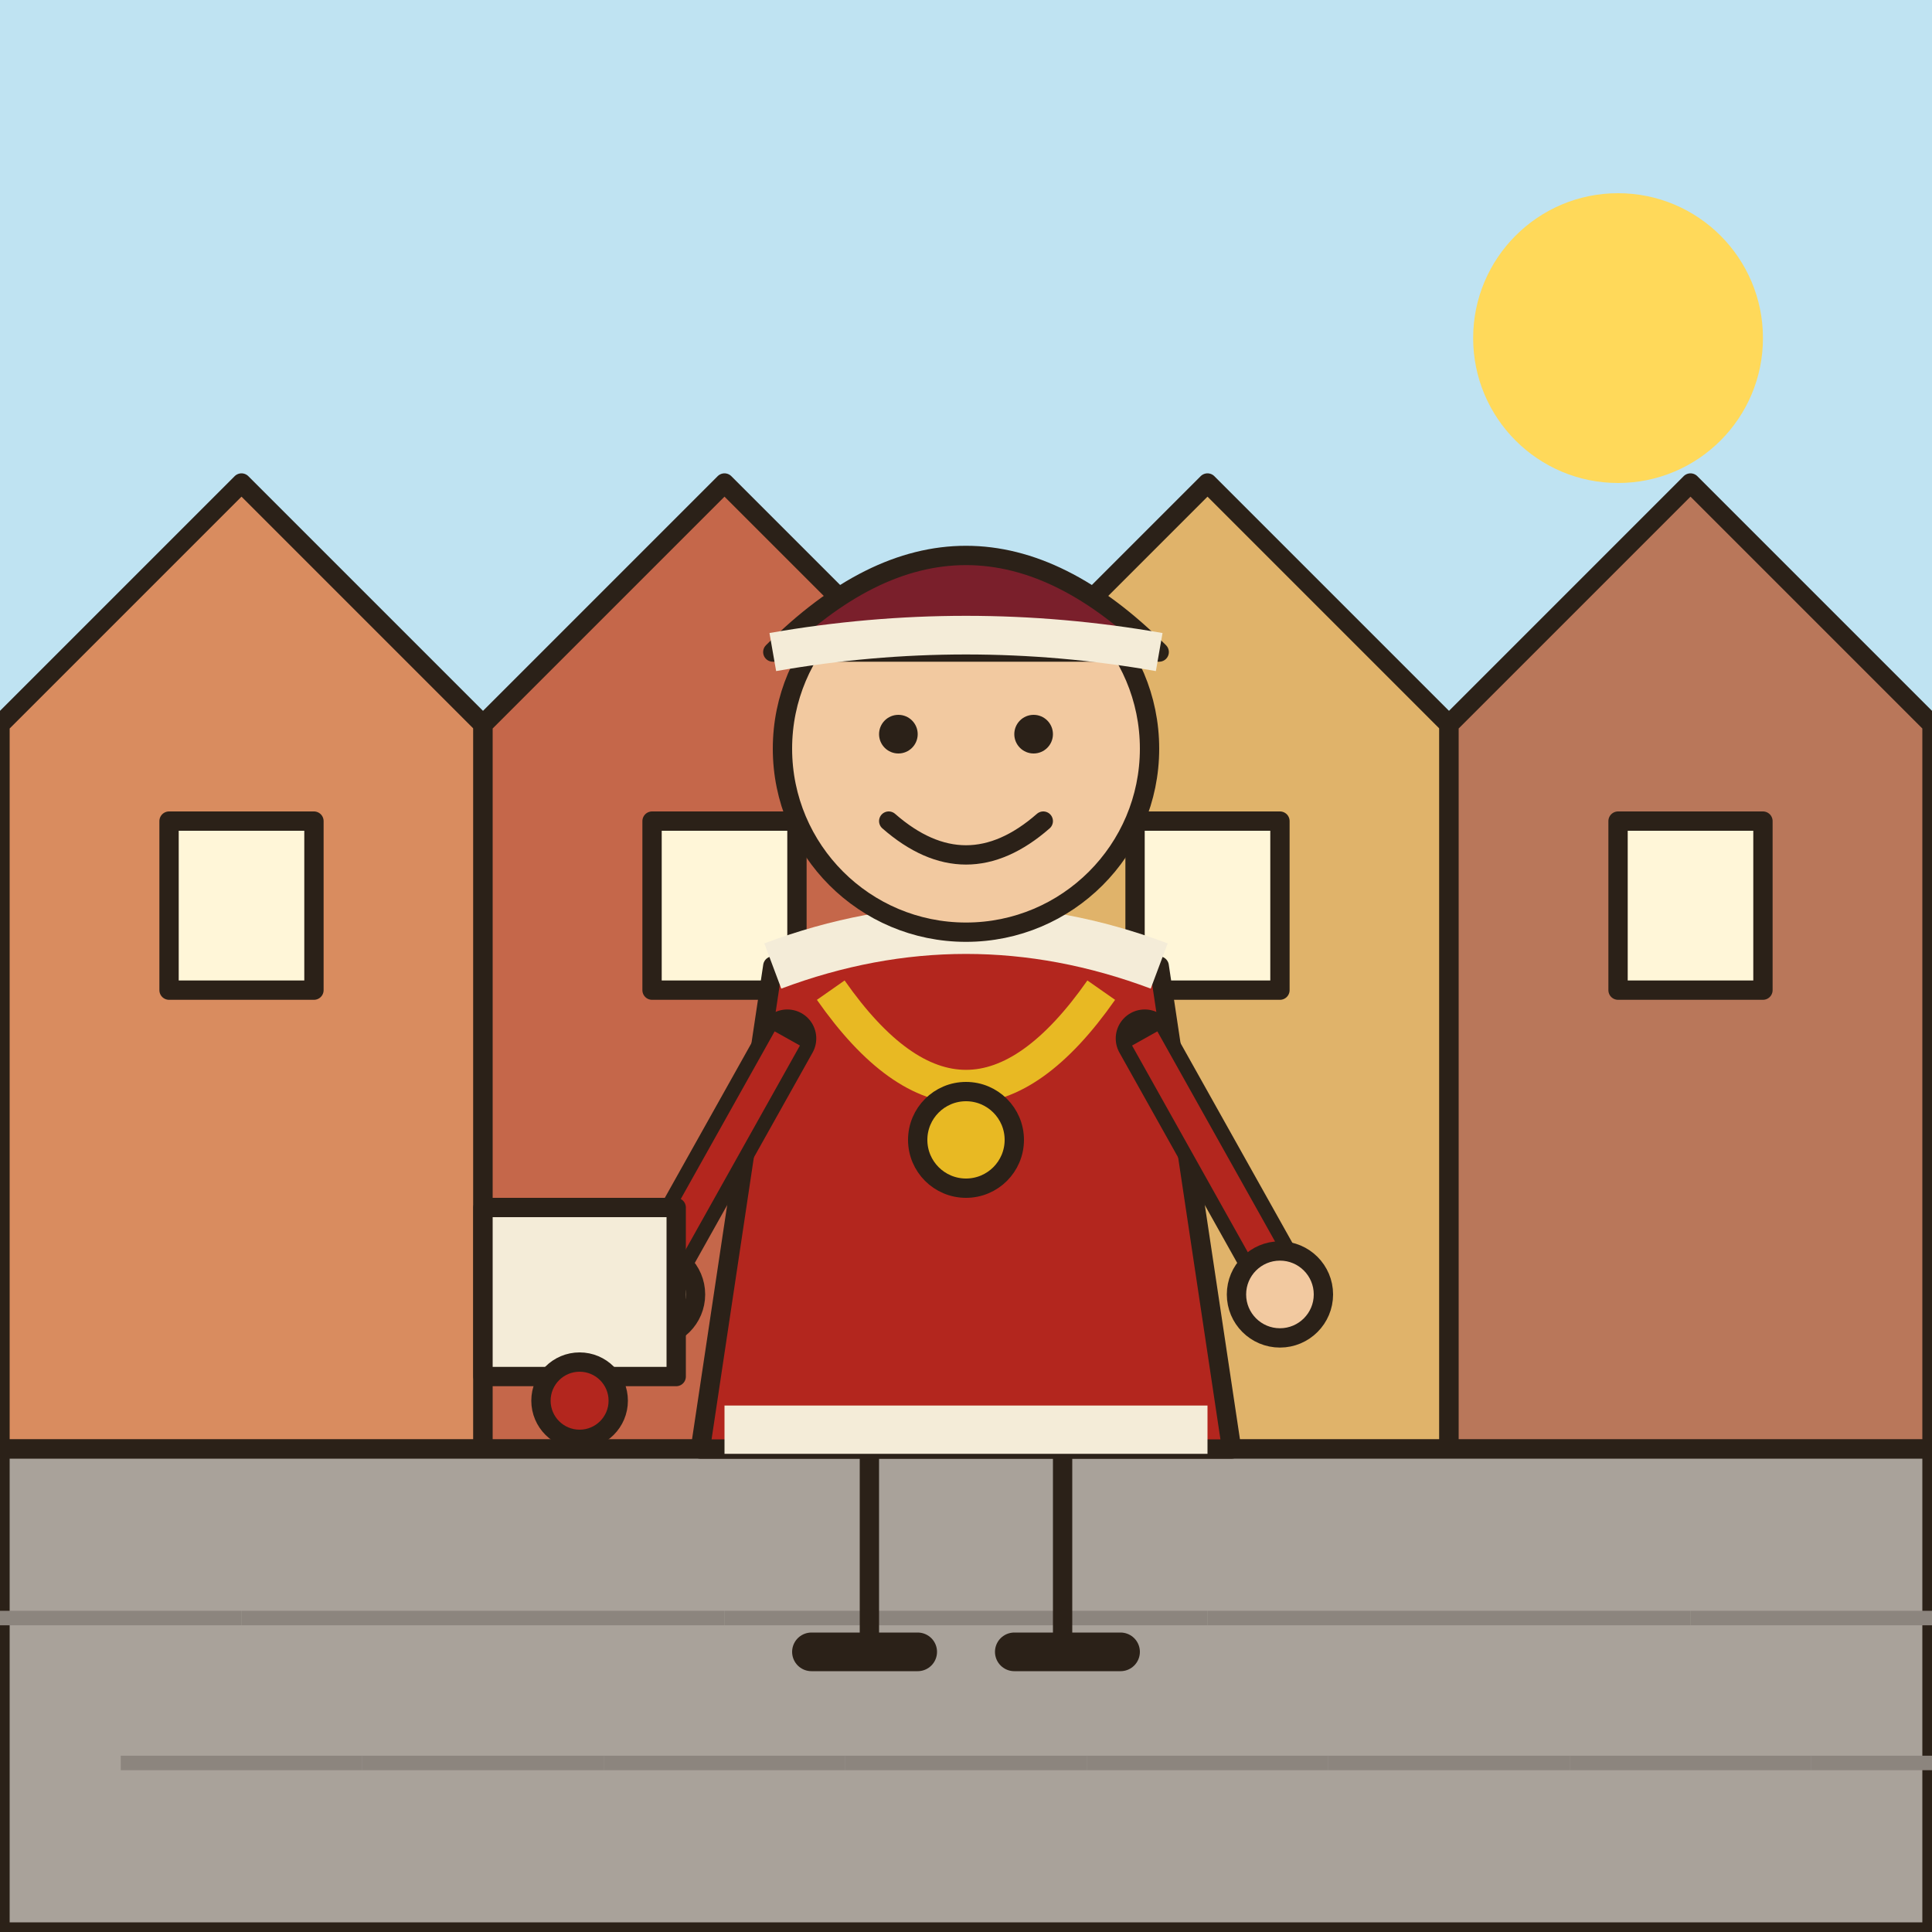
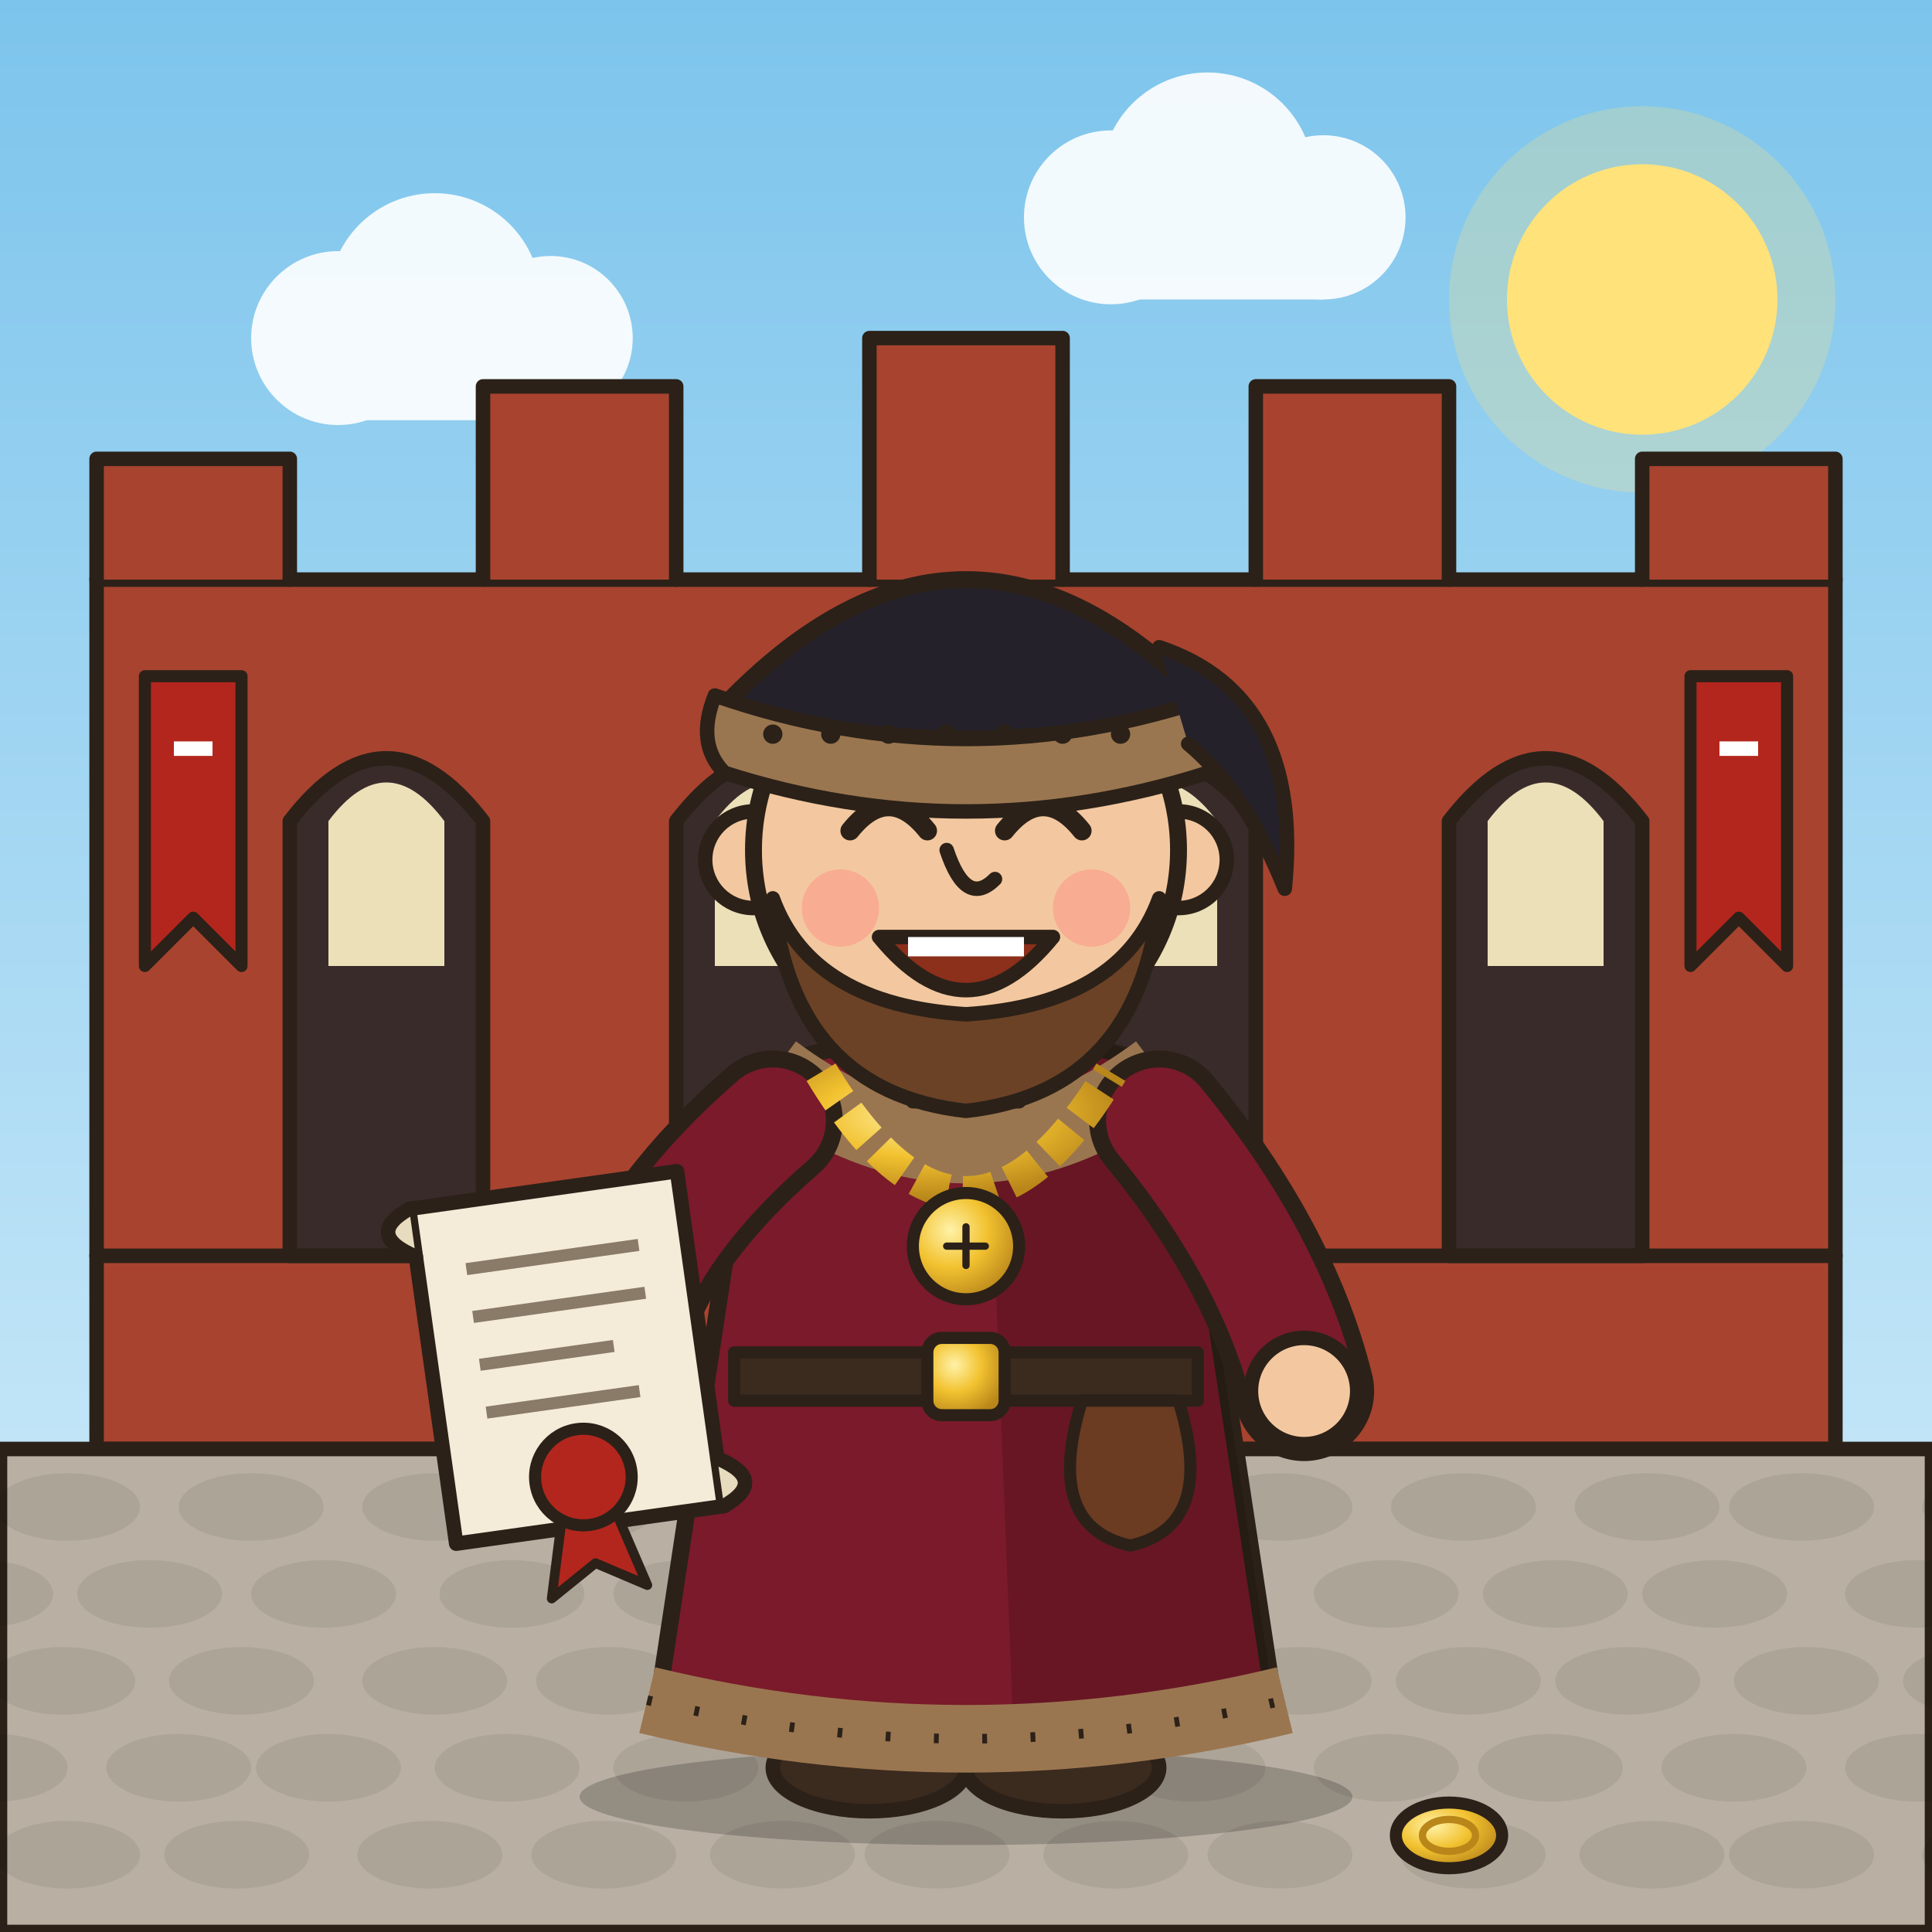
<svg xmlns="http://www.w3.org/2000/svg" viewBox="0 0 400 400" role="img" aria-label="Ratsherr in Lübeck">
-   <rect width="400" height="400" fill="#bfe3f2" />
-   <circle cx="335" cy="70" r="30" fill="#ffd95a" />
-   <path d="M0 300 V150 l50 -50 l50 50 V300 z" fill="#d98c5f" stroke="#2b2118" stroke-width="4" stroke-linejoin="round" stroke-linecap="round" />
-   <rect x="35" y="170" width="30" height="35" fill="#fff6d8" stroke="#2b2118" stroke-width="4" stroke-linejoin="round" stroke-linecap="round" />
-   <path d="M100 300 V150 l50 -50 l50 50 V300 z" fill="#c5674a" stroke="#2b2118" stroke-width="4" stroke-linejoin="round" stroke-linecap="round" />
-   <rect x="135" y="170" width="30" height="35" fill="#fff6d8" stroke="#2b2118" stroke-width="4" stroke-linejoin="round" stroke-linecap="round" />
-   <path d="M200 300 V150 l50 -50 l50 50 V300 z" fill="#e0b36a" stroke="#2b2118" stroke-width="4" stroke-linejoin="round" stroke-linecap="round" />
-   <rect x="235" y="170" width="30" height="35" fill="#fff6d8" stroke="#2b2118" stroke-width="4" stroke-linejoin="round" stroke-linecap="round" />
-   <path d="M300 300 V150 l50 -50 l50 50 V300 z" fill="#b9775a" stroke="#2b2118" stroke-width="4" stroke-linejoin="round" stroke-linecap="round" />
-   <rect x="335" y="170" width="30" height="35" fill="#fff6d8" stroke="#2b2118" stroke-width="4" stroke-linejoin="round" stroke-linecap="round" />
-   <rect y="300" width="400" height="100" fill="#a9a29a" stroke="#2b2118" stroke-width="4" stroke-linejoin="round" stroke-linecap="round" />
-   <path d="M0 335 h50 M25 365 h50" stroke="#8c857e" stroke-width="3" />
-   <path d="M50 335 h50 M75 365 h50" stroke="#8c857e" stroke-width="3" />
-   <path d="M100 335 h50 M125 365 h50" stroke="#8c857e" stroke-width="3" />
-   <path d="M150 335 h50 M175 365 h50" stroke="#8c857e" stroke-width="3" />
-   <path d="M200 335 h50 M225 365 h50" stroke="#8c857e" stroke-width="3" />
-   <path d="M250 335 h50 M275 365 h50" stroke="#8c857e" stroke-width="3" />
-   <path d="M300 335 h50 M325 365 h50" stroke="#8c857e" stroke-width="3" />
-   <path d="M350 335 h50 M375 365 h50" stroke="#8c857e" stroke-width="3" />
-   <path d="M180 290 v50 M220 290 v50" stroke="#2b2118" stroke-width="4" stroke-linejoin="round" stroke-linecap="round" />
-   <path d="M168 342 h22 M210 342 h22" stroke="#2b2118" stroke-linejoin="round" stroke-linecap="round" stroke-width="8" />
-   <path d="M160 200 Q200 185 240 200 L255 300 H145 Z" fill="#b3261e" stroke="#2b2118" stroke-width="4" stroke-linejoin="round" stroke-linecap="round" />
-   <path d="M150 296 H250" stroke="#f4ecd8" stroke-width="10" />
-   <path d="M160 200 Q200 185 240 200" stroke="#f4ecd8" stroke-width="10" fill="none" />
-   <path d="M163 215 L135 265 M237 215 L265 265" stroke="#2b2118" stroke-linejoin="round" stroke-linecap="round" stroke-width="12" />
-   <path d="M163 215 L135 265 M237 215 L265 265" stroke="#b3261e" stroke-width="6" />
-   <circle cx="135" cy="268" r="9" fill="#f2c9a0" stroke="#2b2118" stroke-width="4" stroke-linejoin="round" stroke-linecap="round" />
-   <circle cx="265" cy="268" r="9" fill="#f2c9a0" stroke="#2b2118" stroke-width="4" stroke-linejoin="round" stroke-linecap="round" />
-   <circle cx="200" cy="155" r="38" fill="#f2c9a0" stroke="#2b2118" stroke-width="4" stroke-linejoin="round" stroke-linecap="round" />
-   <circle cx="186" cy="152" r="4" fill="#2b2118" />
-   <circle cx="214" cy="152" r="4" fill="#2b2118" />
-   <path d="M184 170 Q200 184 216 170" stroke="#2b2118" stroke-width="4" stroke-linejoin="round" stroke-linecap="round" fill="none" />
-   <path d="M160 135 Q200 95 240 135 Z" fill="#7a1f2b" stroke="#2b2118" stroke-width="4" stroke-linejoin="round" stroke-linecap="round" />
-   <path d="M160 135 Q200 128 240 135" stroke="#f4ecd8" stroke-width="8" fill="none" />
-   <path d="M172 205 Q200 245 228 205" stroke="#e8b923" stroke-width="7" fill="none" />
-   <circle cx="200" cy="236" r="10" fill="#e8b923" stroke="#2b2118" stroke-width="4" stroke-linejoin="round" stroke-linecap="round" />
-   <path d="M100 250 h40 v35 h-40 z" fill="#f4ecd8" stroke="#2b2118" stroke-width="4" stroke-linejoin="round" stroke-linecap="round" />
-   <circle cx="120" cy="290" r="8" fill="#b3261e" stroke="#2b2118" stroke-width="4" stroke-linejoin="round" stroke-linecap="round" />
+   <defs>
+     <linearGradient id="tag" x1="0" y1="0" x2="0" y2="1">
+       <stop offset="0" stop-color="#7cc4ec" />
+       <stop offset="1" stop-color="#d9f0fb" />
+     </linearGradient>
+     <linearGradient id="grau" x1="0" y1="0" x2="0" y2="1">
+       <stop offset="0" stop-color="#5d5a6e" />
+       <stop offset="1" stop-color="#a9a6b3" />
+     </linearGradient>
+     <linearGradient id="wasser" x1="0" y1="0" x2="0" y2="1">
+       <stop offset="0" stop-color="#3d8fbf" />
+       <stop offset="1" stop-color="#25668f" />
+     </linearGradient>
+     <linearGradient id="wasser_grau" x1="0" y1="0" x2="0" y2="1">
+       <stop offset="0" stop-color="#5f7c8c" />
+       <stop offset="1" stop-color="#3f5866" />
+     </linearGradient>
+     <radialGradient id="gold" cx=".35" cy=".35" r=".7">
+       <stop offset="0" stop-color="#fff2a8" />
+       <stop offset=".5" stop-color="#f2c230" />
+       <stop offset="1" stop-color="#b9861a" />
+     </radialGradient>
+   </defs>
+   <clipPath id="r">
+     <rect width="400" height="400" rx="0" />
+   </clipPath>
+   <g clip-path="url(#r)">
+     <rect width="400" height="400" fill="url(#tag)" />
+     <circle cx="340" cy="62" r="28" fill="#ffe27a" />
+     <circle cx="340" cy="62" r="40" fill="#ffe27a" opacity=".25" />
+     <g fill="#fff" opacity=".9">
+       <circle cx="70" cy="70" r="18" />
+       <circle cx="90" cy="62" r="22" />
+       <circle cx="114" cy="70" r="17" />
+       <rect x="70" y="70" width="44" height="17" />
+     </g>
+     <g fill="#fff" opacity=".9">
+       <circle cx="230" cy="45" r="18" />
+       <circle cx="250" cy="37" r="22" />
+       <circle cx="274" cy="45" r="17" />
+       <rect x="230" y="45" width="44" height="17" />
+     </g>
+     <path d="M20 300 V120 h360 V300 z" fill="#a8432f" stroke="#2b2118" stroke-width="3" stroke-linejoin="round" stroke-linecap="round" />
+     <path d="M20 120 V95 h40 v25 M100 120 V80 h40 v40 M180 120 V70 h40 v50 M260 120 V80 h40 v40 M340 120 V95 h40 v25" fill="#a8432f" stroke="#2b2118" stroke-width="3" stroke-linejoin="round" stroke-linecap="round" />
+     <path d="M60 260 v-90 q20 -26 40 0 v90 z" fill="#3a2b2b" stroke="#2b2118" stroke-width="3" stroke-linejoin="round" stroke-linecap="round" />
+     <path d="M68 200 v-30 q12 -16 24 0 v30 z" fill="#fff4c9" opacity=".9" />
+     <path d="M140 260 v-90 q20 -26 40 0 v90 z" fill="#3a2b2b" stroke="#2b2118" stroke-width="3" stroke-linejoin="round" stroke-linecap="round" />
+     <path d="M148 200 v-30 q12 -16 24 0 v30 z" fill="#fff4c9" opacity=".9" />
+     <path d="M220 260 v-90 q20 -26 40 0 v90 z" fill="#3a2b2b" stroke="#2b2118" stroke-width="3" stroke-linejoin="round" stroke-linecap="round" />
+     <path d="M228 200 v-30 q12 -16 24 0 v30 z" fill="#fff4c9" opacity=".9" />
+     <path d="M300 260 v-90 q20 -26 40 0 v90 z" fill="#3a2b2b" stroke="#2b2118" stroke-width="3" stroke-linejoin="round" stroke-linecap="round" />
+     <path d="M308 200 v-30 q12 -16 24 0 v30 z" fill="#fff4c9" opacity=".9" />
+     <path d="M20 260 H380" stroke="#2b2118" stroke-width="3" stroke-linejoin="round" stroke-linecap="round" />
+     <path d="M30 140 h20 v60 l-10 -10 l-10 10 z M350 140 h20 v60 l-10 -10 l-10 10 z" fill="#b3261e" stroke="#2b2118" stroke-width="2.5" stroke-linejoin="round" stroke-linecap="round" />
+     <path d="M36 155 h8 M356 155 h8" stroke="#fff" stroke-width="3" />
+     <rect y="300" width="400" height="100" fill="#b9b0a3" stroke="#2b2118" stroke-width="3" stroke-linejoin="round" stroke-linecap="round" />
+     <ellipse cx="-21" cy="312" rx="15" ry="7" fill="#000" opacity=".07" />
+     <ellipse cx="14" cy="312" rx="15" ry="7" fill="#000" opacity=".07" />
+     <ellipse cx="52" cy="312" rx="15" ry="7" fill="#000" opacity=".07" />
+     <ellipse cx="90" cy="312" rx="15" ry="7" fill="#000" opacity=".07" />
+     <ellipse cx="121" cy="312" rx="15" ry="7" fill="#000" opacity=".07" />
+     <ellipse cx="157" cy="312" rx="15" ry="7" fill="#000" opacity=".07" />
+     <ellipse cx="199" cy="312" rx="15" ry="7" fill="#000" opacity=".07" />
+     <ellipse cx="233" cy="312" rx="15" ry="7" fill="#000" opacity=".07" />
+     <ellipse cx="265" cy="312" rx="15" ry="7" fill="#000" opacity=".07" />
+     <ellipse cx="303" cy="312" rx="15" ry="7" fill="#000" opacity=".07" />
+     <ellipse cx="341" cy="312" rx="15" ry="7" fill="#000" opacity=".07" />
+     <ellipse cx="373" cy="312" rx="15" ry="7" fill="#000" opacity=".07" />
+     <ellipse cx="413" cy="312" rx="15" ry="7" fill="#000" opacity=".07" />
+     <ellipse cx="-4" cy="330" rx="15" ry="7" fill="#000" opacity=".07" />
+     <ellipse cx="31" cy="330" rx="15" ry="7" fill="#000" opacity=".07" />
+     <ellipse cx="67" cy="330" rx="15" ry="7" fill="#000" opacity=".07" />
+     <ellipse cx="106" cy="330" rx="15" ry="7" fill="#000" opacity=".07" />
+     <ellipse cx="142" cy="330" rx="15" ry="7" fill="#000" opacity=".07" />
+     <ellipse cx="175" cy="330" rx="15" ry="7" fill="#000" opacity=".07" />
+     <ellipse cx="212" cy="330" rx="15" ry="7" fill="#000" opacity=".07" />
+     <ellipse cx="247" cy="330" rx="15" ry="7" fill="#000" opacity=".07" />
+     <ellipse cx="287" cy="330" rx="15" ry="7" fill="#000" opacity=".07" />
+     <ellipse cx="322" cy="330" rx="15" ry="7" fill="#000" opacity=".07" />
+     <ellipse cx="355" cy="330" rx="15" ry="7" fill="#000" opacity=".07" />
+     <ellipse cx="397" cy="330" rx="15" ry="7" fill="#000" opacity=".07" />
+     <ellipse cx="-19" cy="348" rx="15" ry="7" fill="#000" opacity=".07" />
+     <ellipse cx="13" cy="348" rx="15" ry="7" fill="#000" opacity=".07" />
+     <ellipse cx="50" cy="348" rx="15" ry="7" fill="#000" opacity=".07" />
+     <ellipse cx="90" cy="348" rx="15" ry="7" fill="#000" opacity=".07" />
+     <ellipse cx="126" cy="348" rx="15" ry="7" fill="#000" opacity=".07" />
+     <ellipse cx="161" cy="348" rx="15" ry="7" fill="#000" opacity=".07" />
+     <ellipse cx="193" cy="348" rx="15" ry="7" fill="#000" opacity=".07" />
+     <ellipse cx="233" cy="348" rx="15" ry="7" fill="#000" opacity=".07" />
+     <ellipse cx="269" cy="348" rx="15" ry="7" fill="#000" opacity=".07" />
+     <ellipse cx="304" cy="348" rx="15" ry="7" fill="#000" opacity=".07" />
+     <ellipse cx="337" cy="348" rx="15" ry="7" fill="#000" opacity=".07" />
+     <ellipse cx="374" cy="348" rx="15" ry="7" fill="#000" opacity=".07" />
+     <ellipse cx="409" cy="348" rx="15" ry="7" fill="#000" opacity=".07" />
+     <ellipse cx="-1" cy="366" rx="15" ry="7" fill="#000" opacity=".07" />
+     <ellipse cx="37" cy="366" rx="15" ry="7" fill="#000" opacity=".07" />
+     <ellipse cx="68" cy="366" rx="15" ry="7" fill="#000" opacity=".07" />
+     <ellipse cx="105" cy="366" rx="15" ry="7" fill="#000" opacity=".07" />
+     <ellipse cx="142" cy="366" rx="15" ry="7" fill="#000" opacity=".07" />
+     <ellipse cx="176" cy="366" rx="15" ry="7" fill="#000" opacity=".07" />
+     <ellipse cx="215" cy="366" rx="15" ry="7" fill="#000" opacity=".07" />
+     <ellipse cx="247" cy="366" rx="15" ry="7" fill="#000" opacity=".07" />
+     <ellipse cx="287" cy="366" rx="15" ry="7" fill="#000" opacity=".07" />
+     <ellipse cx="321" cy="366" rx="15" ry="7" fill="#000" opacity=".07" />
+     <ellipse cx="359" cy="366" rx="15" ry="7" fill="#000" opacity=".07" />
+     <ellipse cx="397" cy="366" rx="15" ry="7" fill="#000" opacity=".07" />
+     <ellipse cx="-18" cy="384" rx="15" ry="7" fill="#000" opacity=".07" />
+     <ellipse cx="14" cy="384" rx="15" ry="7" fill="#000" opacity=".07" />
+     <ellipse cx="49" cy="384" rx="15" ry="7" fill="#000" opacity=".07" />
+     <ellipse cx="89" cy="384" rx="15" ry="7" fill="#000" opacity=".07" />
+     <ellipse cx="125" cy="384" rx="15" ry="7" fill="#000" opacity=".07" />
+     <ellipse cx="162" cy="384" rx="15" ry="7" fill="#000" opacity=".07" />
+     <ellipse cx="194" cy="384" rx="15" ry="7" fill="#000" opacity=".07" />
+     <ellipse cx="231" cy="384" rx="15" ry="7" fill="#000" opacity=".07" />
+     <ellipse cx="265" cy="384" rx="15" ry="7" fill="#000" opacity=".07" />
+     <ellipse cx="305" cy="384" rx="15" ry="7" fill="#000" opacity=".07" />
+     <ellipse cx="342" cy="384" rx="15" ry="7" fill="#000" opacity=".07" />
+     <ellipse cx="373" cy="384" rx="15" ry="7" fill="#000" opacity=".07" />
+     <ellipse cx="413" cy="384" rx="15" ry="7" fill="#000" opacity=".07" />
+     <ellipse cx="200" cy="372" rx="80" ry="10" fill="#000" opacity=".2" />
+     <g transform="translate(200 372) scale(1.0)">
+       <ellipse cx="-20" cy="-6" rx="20" ry="9" fill="#3b2a1e" stroke="#2b2118" stroke-width="3" stroke-linejoin="round" stroke-linecap="round" />
+       <ellipse cx="20" cy="-6" rx="20" ry="9" fill="#3b2a1e" stroke="#2b2118" stroke-width="3" stroke-linejoin="round" stroke-linecap="round" />
+       <path d="M-44 -150 Q0 -166 44 -150 L64 -18 Q0 -6 -64 -18 Z" fill="#7a1a2a" stroke="#2b2118" stroke-width="3.5" stroke-linejoin="round" stroke-linecap="round" />
+       <path d="M4 -160 Q30 -158 44 -150 L64 -18 Q34 -10 10 -9 Z" fill="#000" opacity=".15" />
+       <path d="M-66 -20 Q0 -4 66 -20" stroke="#9a7650" stroke-width="14" fill="none" />
+       <path d="M-66 -20 Q0 -4 66 -20" stroke="#2b2118" stroke-width="2" fill="none" stroke-dasharray="1 9" />
+       <path d="M-40 -150 Q0 -120 40 -150" stroke="#9a7650" stroke-width="16" fill="none" />
+       <rect x="-48" y="-92" width="96" height="10" fill="#3b2a1e" stroke="#2b2118" stroke-width="2.5" stroke-linejoin="round" stroke-linecap="round" />
+       <rect x="-8" y="-95" width="16" height="16" rx="3" fill="url(#gold)" stroke="#2b2118" stroke-width="2.5" stroke-linejoin="round" stroke-linecap="round" />
+       <path d="M24 -82 q-8 26 10 30 q18 -4 10 -30 z" fill="#6b3b22" stroke="#2b2118" stroke-width="2.5" stroke-linejoin="round" stroke-linecap="round" />
+       <path d="M-40 -140 Q-63.0 -120.0 -70 -100" stroke="#2b2118" stroke-width="29" fill="none" stroke-linecap="round" />
+       <path d="M-40 -140 Q-63.0 -120.0 -70 -100" stroke="#7a1a2a" stroke-width="22" fill="none" stroke-linecap="round" />
+       <circle cx="-70" cy="-100" r="11" fill="#f3c8a0" stroke="#2b2118" stroke-width="3" stroke-linejoin="round" stroke-linecap="round" />
+       <path d="M40 -140 Q63.0 -112.0 70 -84" stroke="#2b2118" stroke-width="29" fill="none" stroke-linecap="round" />
+       <path d="M40 -140 Q63.0 -112.0 70 -84" stroke="#7a1a2a" stroke-width="22" fill="none" stroke-linecap="round" />
+       <circle cx="70" cy="-84" r="11" fill="#f3c8a0" stroke="#2b2118" stroke-width="3" stroke-linejoin="round" stroke-linecap="round" />
+       <path d="M-30 -150 Q0 -100 30 -150" stroke="url(#gold)" stroke-width="7" fill="none" stroke-dasharray="7 3" />
+       <circle cx="0" cy="-114" r="11" fill="url(#gold)" stroke="#2b2118" stroke-width="2.5" stroke-linejoin="round" stroke-linecap="round" />
+       <path d="M-4 -114 h8 M0 -118 v8" stroke="#2b2118" stroke-width="1.5" stroke-linejoin="round" stroke-linecap="round" />
+       <rect x="-11" y="-160" width="22" height="16" fill="#f3c8a0" stroke="#2b2118" stroke-width="3" stroke-linejoin="round" stroke-linecap="round" />
+       <circle cx="-44" cy="-194" r="10" fill="#f3c8a0" stroke="#2b2118" stroke-width="3" stroke-linejoin="round" stroke-linecap="round" />
+       <circle cx="44" cy="-194" r="10" fill="#f3c8a0" stroke="#2b2118" stroke-width="3" stroke-linejoin="round" stroke-linecap="round" />
+       <circle cx="0" cy="-196" r="44" fill="#f3c8a0" stroke="#2b2118" stroke-width="3.5" stroke-linejoin="round" stroke-linecap="round" />
+       <circle cx="-26" cy="-184" r="8" fill="#ff8a80" opacity=".45" />
+       <circle cx="26" cy="-184" r="8" fill="#ff8a80" opacity=".45" />
+       <path d="M-4 -196 q4 12 10 6" stroke="#2b2118" stroke-width="3" stroke-linejoin="round" stroke-linecap="round" fill="none" />
+       <path d="M-40 -186 q4 40 40 44 q36 -4 40 -44 q-8 22 -40 24 q-32 -2 -40 -24 z" fill="#6b4226" stroke="#2b2118" stroke-width="3" stroke-linejoin="round" stroke-linecap="round" />
+       <path d="M-24 -200 q8 -10 16 0 M8 -200 q8 -10 16 0" stroke="#2b2118" stroke-width="4" stroke-linejoin="round" stroke-linecap="round" fill="none" />
+       <path d="M-28 -214 q10 -6 20 -2 M8 -216 q10 -4 20 2" stroke="#2b2118" stroke-width="3" stroke-linejoin="round" stroke-linecap="round" fill="none" />
+       <path d="M-18 -178 q18 22 36 0 z" fill="#8c2f1b" stroke="#2b2118" stroke-width="3" stroke-linejoin="round" stroke-linecap="round" />
+       <path d="M-12 -176 h24" stroke="#fff" stroke-width="4" />
+       <path d="M-50 -226 q50 -52 100 0 q-50 14 -100 0 z" fill="#24212b" stroke="#2b2118" stroke-width="3.5" stroke-linejoin="round" stroke-linecap="round" />
+       <path d="M-52 -228 q52 18 104 0 q4 10 -2 16 q-50 16 -100 0 q-6 -6 -2 -16 z" fill="#9a7650" stroke="#2b2118" stroke-width="3" stroke-linejoin="round" stroke-linecap="round" />
+       <circle cx="-40" cy="-220" r="2" fill="#2b2118" />
+       <circle cx="-28" cy="-220" r="2" fill="#2b2118" />
+       <circle cx="-16" cy="-220" r="2" fill="#2b2118" />
+       <circle cx="-4" cy="-220" r="2" fill="#2b2118" />
+       <circle cx="8" cy="-220" r="2" fill="#2b2118" />
+       <circle cx="20" cy="-220" r="2" fill="#2b2118" />
+       <circle cx="32" cy="-220" r="2" fill="#2b2118" />
+       <path d="M40 -238 q30 10 26 50 q-8 -20 -20 -30" fill="#24212b" stroke="#2b2118" stroke-width="3" stroke-linejoin="round" stroke-linecap="round" />
+     </g>
+     <g transform="translate(118 286) rotate(-8)">
+       <rect x="-28" y="-40" width="56" height="70" fill="#f4ecd8" stroke="#2b2118" stroke-width="3" stroke-linejoin="round" stroke-linecap="round" />
+       <path d="M-28 -40 q-10 4 0 10 M28 30 q10 -4 0 -10" stroke="#2b2118" stroke-width="3" stroke-linejoin="round" stroke-linecap="round" fill="#e8dcbe" />
+       <path d="M-18 -26 h36 M-18 -16 h36 M-18 -6 h28 M-18 4 h32" stroke="#8a7a68" stroke-width="2.5" />
+       <path d="M-4 22 l-6 22 l10 -6 l10 6 l-6 -22" fill="#b3261e" stroke="#2b2118" stroke-width="2" stroke-linejoin="round" stroke-linecap="round" />
+       <circle cx="0" cy="20" r="10" fill="#b3261e" stroke="#2b2118" stroke-width="2.5" stroke-linejoin="round" stroke-linecap="round" />
+     </g>
+     <ellipse cx="300" cy="380" rx="11" ry="6.8" fill="url(#gold)" stroke="#2b2118" stroke-width="2.5" stroke-linejoin="round" stroke-linecap="round" />
+     <ellipse cx="300" cy="380" rx="5.5" ry="3.3" fill="none" stroke="#b9861a" stroke-width="1.5" />
+   </g>
</svg>
